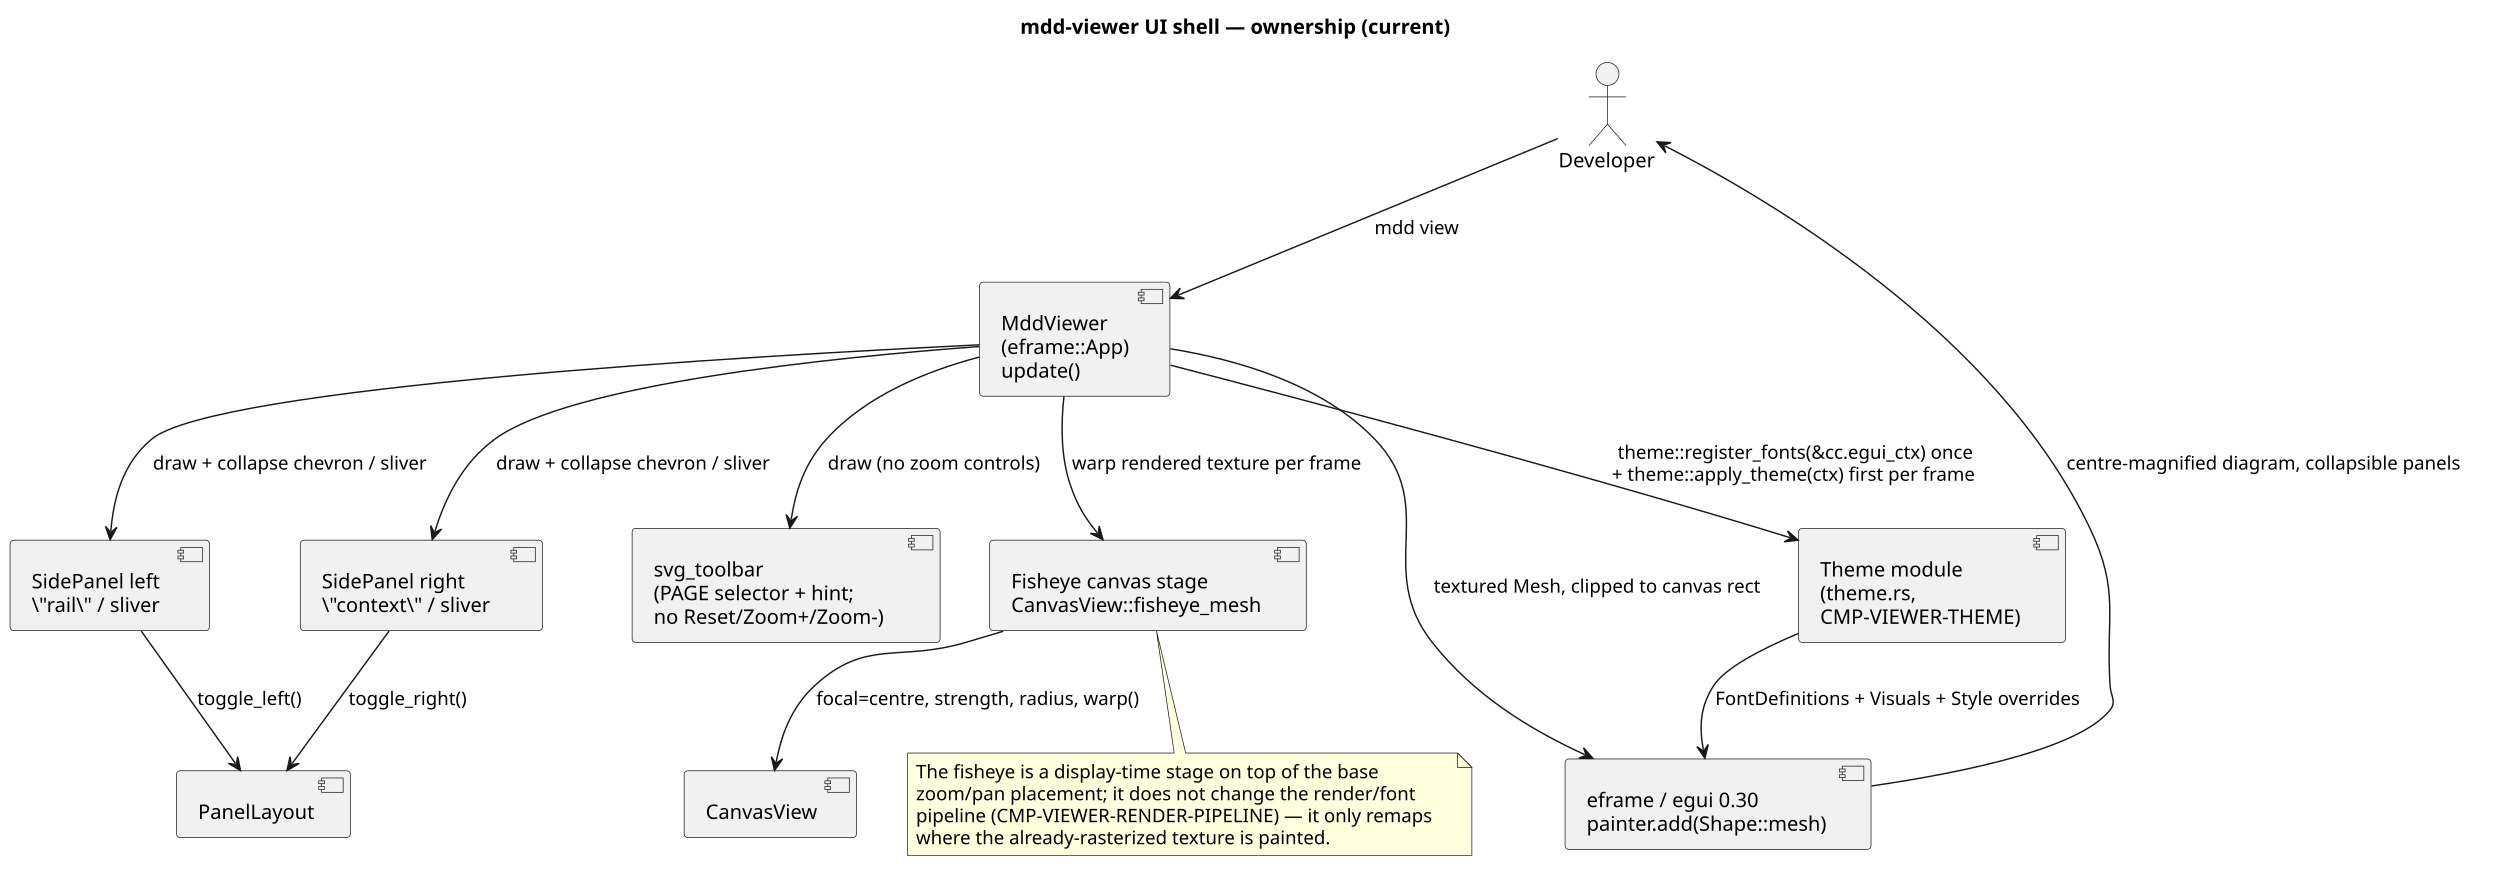
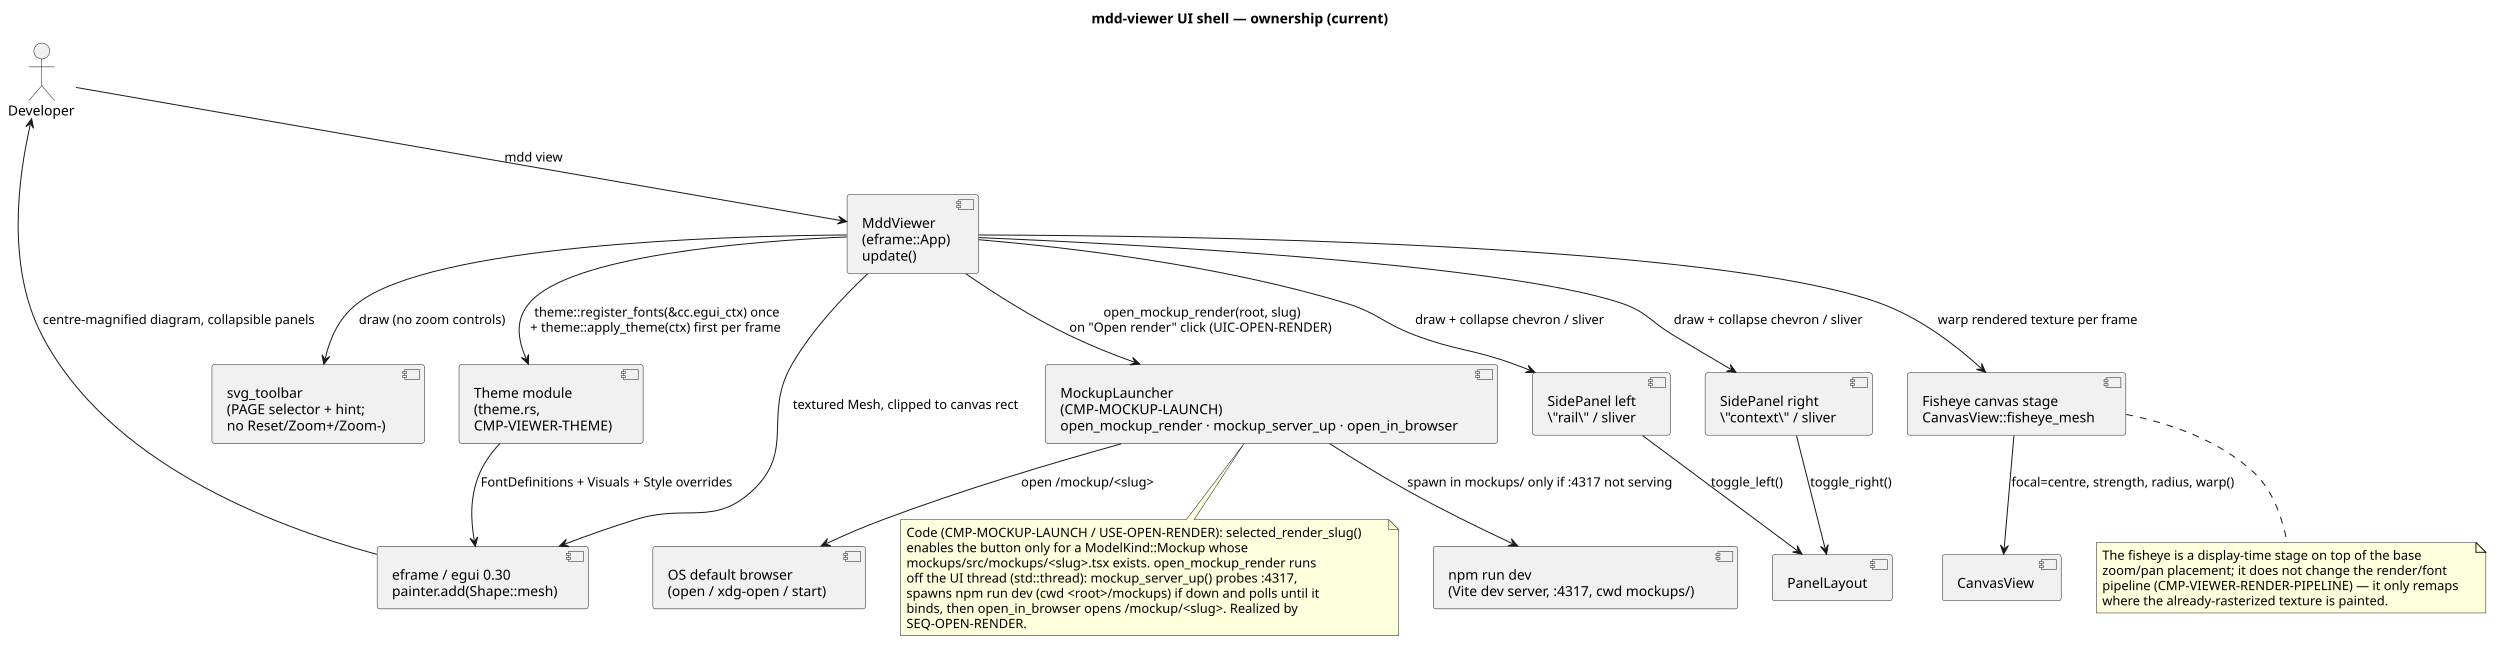
- <svg xmlns="http://www.w3.org/2000/svg" contentStyleType="text/css" data-diagram-type="DESCRIPTION" height="610px" preserveAspectRatio="none" style="width:1741px;height:610px;background:#FFFFFF;" version="1.1" viewBox="0 0 1741 610" width="1741px" zoomAndPan="magnify">
+ <svg xmlns="http://www.w3.org/2000/svg" contentStyleType="text/css" data-diagram-type="DESCRIPTION" height="656px" preserveAspectRatio="none" style="width:2523px;height:656px;background:#FFFFFF;" version="1.1" viewBox="0 0 2523 656" width="2523px" zoomAndPan="magnify">
  <defs />
  <g>
-     <g class="title" data-source-line="7">
-       <text fill="#000000" font-family="sans-serif" font-size="14" font-weight="700" lengthAdjust="spacing" textLength="313.763" x="710.461" y="23.535">mdd-viewer UI shell — ownership (current)</text>
-     </g>
-     <g class="entity" data-qualified-name="Dev" data-source-line="9" id="ent0002">
-       <ellipse cx="1119.449" cy="51.488" fill="#F1F1F1" rx="8" ry="8" style="stroke:#181818;stroke-width:0.5;" />
-       <path d="M1119.449,59.488 L1119.449,86.488 M1106.449,67.488 L1132.449,67.488 M1119.449,86.488 L1106.449,101.488 M1119.449,86.488 L1132.449,101.488" fill="none" style="stroke:#181818;stroke-width:0.5;" />
-       <text fill="#000000" font-family="sans-serif" font-size="14" lengthAdjust="spacing" textLength="68.318" x="1085.29" y="116.523">Developer</text>
-     </g>
-     <g class="entity" data-qualified-name="Viewer" data-source-line="11" id="ent0003">
-       <rect fill="#F1F1F1" height="79.465" rx="2.5" ry="2.5" style="stroke:#181818;stroke-width:0.5;" width="132.524" x="682.19" y="196.478" />
-       <rect fill="#F1F1F1" height="10" style="stroke:#181818;stroke-width:0.5;" width="15" x="794.714" y="201.478" />
-       <rect fill="#F1F1F1" height="2" style="stroke:#181818;stroke-width:0.5;" width="4" x="792.714" y="203.478" />
-       <rect fill="#F1F1F1" height="2" style="stroke:#181818;stroke-width:0.5;" width="4" x="792.714" y="207.478" />
-       <text fill="#000000" font-family="sans-serif" font-size="14" lengthAdjust="spacing" textLength="74.997" x="697.19" y="230.013">MddViewer</text>
-       <text fill="#000000" font-family="sans-serif" font-size="14" lengthAdjust="spacing" textLength="92.524" x="697.19" y="246.502">(eframe::App)</text>
-       <text fill="#000000" font-family="sans-serif" font-size="14" lengthAdjust="spacing" textLength="56.185" x="697.19" y="262.99">update()</text>
-     </g>
-     <g class="entity" data-qualified-name="Left" data-source-line="12" id="ent0004">
-       <rect fill="#F1F1F1" height="62.977" rx="2.5" ry="2.5" style="stroke:#181818;stroke-width:0.5;" width="138.902" x="7" y="376.188" />
-       <rect fill="#F1F1F1" height="10" style="stroke:#181818;stroke-width:0.5;" width="15" x="125.902" y="381.188" />
-       <rect fill="#F1F1F1" height="2" style="stroke:#181818;stroke-width:0.5;" width="4" x="123.902" y="383.188" />
-       <rect fill="#F1F1F1" height="2" style="stroke:#181818;stroke-width:0.5;" width="4" x="123.902" y="387.188" />
-       <text fill="#000000" font-family="sans-serif" font-size="14" lengthAdjust="spacing" textLength="90.863" x="22" y="409.723">SidePanel left</text>
-       <text fill="#000000" font-family="sans-serif" font-size="14" lengthAdjust="spacing" textLength="98.902" x="22" y="426.212">\"rail\" / sliver</text>
-     </g>
-     <g class="entity" data-qualified-name="Right" data-source-line="13" id="ent0005">
-       <rect fill="#F1F1F1" height="62.977" rx="2.5" ry="2.5" style="stroke:#181818;stroke-width:0.5;" width="168.666" x="209.12" y="376.188" />
-       <rect fill="#F1F1F1" height="10" style="stroke:#181818;stroke-width:0.5;" width="15" x="357.786" y="381.188" />
-       <rect fill="#F1F1F1" height="2" style="stroke:#181818;stroke-width:0.5;" width="4" x="355.786" y="383.188" />
-       <rect fill="#F1F1F1" height="2" style="stroke:#181818;stroke-width:0.5;" width="4" x="355.786" y="387.188" />
-       <text fill="#000000" font-family="sans-serif" font-size="14" lengthAdjust="spacing" textLength="101.062" x="224.12" y="409.723">SidePanel right</text>
-       <text fill="#000000" font-family="sans-serif" font-size="14" lengthAdjust="spacing" textLength="128.666" x="224.12" y="426.212">\"context\" / sliver</text>
-     </g>
-     <g class="entity" data-qualified-name="Toolbar" data-source-line="14" id="ent0006">
-       <rect fill="#F1F1F1" height="79.465" rx="2.5" ry="2.5" style="stroke:#181818;stroke-width:0.5;" width="214.474" x="440.21" y="367.938" />
-       <rect fill="#F1F1F1" height="10" style="stroke:#181818;stroke-width:0.5;" width="15" x="634.684" y="372.938" />
-       <rect fill="#F1F1F1" height="2" style="stroke:#181818;stroke-width:0.5;" width="4" x="632.684" y="374.938" />
-       <rect fill="#F1F1F1" height="2" style="stroke:#181818;stroke-width:0.5;" width="4" x="632.684" y="378.938" />
-       <text fill="#000000" font-family="sans-serif" font-size="14" lengthAdjust="spacing" textLength="78.866" x="455.21" y="401.473">svg_toolbar</text>
-       <text fill="#000000" font-family="sans-serif" font-size="14" lengthAdjust="spacing" textLength="148.682" x="455.21" y="417.962">(PAGE selector + hint;</text>
-       <text fill="#000000" font-family="sans-serif" font-size="14" lengthAdjust="spacing" textLength="174.474" x="455.21" y="434.45">no Reset/Zoom+/Zoom-)</text>
-     </g>
-     <g class="entity" data-qualified-name="Fisheye" data-source-line="15" id="ent0007">
-       <rect fill="#F1F1F1" height="62.977" rx="2.5" ry="2.5" style="stroke:#181818;stroke-width:0.5;" width="220.496" x="689.2" y="376.188" />
-       <rect fill="#F1F1F1" height="10" style="stroke:#181818;stroke-width:0.5;" width="15" x="889.696" y="381.188" />
-       <rect fill="#F1F1F1" height="2" style="stroke:#181818;stroke-width:0.5;" width="4" x="887.696" y="383.188" />
-       <rect fill="#F1F1F1" height="2" style="stroke:#181818;stroke-width:0.5;" width="4" x="887.696" y="387.188" />
-       <text fill="#000000" font-family="sans-serif" font-size="14" lengthAdjust="spacing" textLength="141.49" x="704.2" y="409.723">Fisheye canvas stage</text>
-       <text fill="#000000" font-family="sans-serif" font-size="14" lengthAdjust="spacing" textLength="180.496" x="704.2" y="426.212">CanvasView::fisheye_mesh</text>
-     </g>
-     <g class="entity" data-qualified-name="PL" data-source-line="16" id="ent0008">
-       <rect fill="#F1F1F1" height="46.488" rx="2.5" ry="2.5" style="stroke:#181818;stroke-width:0.5;" width="121.04" x="122.93" y="536.778" />
-       <rect fill="#F1F1F1" height="10" style="stroke:#181818;stroke-width:0.5;" width="15" x="223.97" y="541.778" />
-       <rect fill="#F1F1F1" height="2" style="stroke:#181818;stroke-width:0.5;" width="4" x="221.97" y="543.778" />
-       <rect fill="#F1F1F1" height="2" style="stroke:#181818;stroke-width:0.5;" width="4" x="221.97" y="547.778" />
-       <text fill="#000000" font-family="sans-serif" font-size="14" lengthAdjust="spacing" textLength="81.04" x="137.93" y="570.313">PanelLayout</text>
-     </g>
-     <g class="entity" data-qualified-name="CV" data-source-line="17" id="ent0009">
-       <rect fill="#F1F1F1" height="46.488" rx="2.5" ry="2.5" style="stroke:#181818;stroke-width:0.5;" width="120.008" x="476.45" y="536.778" />
-       <rect fill="#F1F1F1" height="10" style="stroke:#181818;stroke-width:0.5;" width="15" x="576.458" y="541.778" />
-       <rect fill="#F1F1F1" height="2" style="stroke:#181818;stroke-width:0.5;" width="4" x="574.458" y="543.778" />
-       <rect fill="#F1F1F1" height="2" style="stroke:#181818;stroke-width:0.5;" width="4" x="574.458" y="547.778" />
-       <text fill="#000000" font-family="sans-serif" font-size="14" lengthAdjust="spacing" textLength="80.008" x="491.45" y="570.313">CanvasView</text>
-     </g>
-     <g class="entity" data-qualified-name="Egui" data-source-line="18" id="ent0010">
-       <rect fill="#F1F1F1" height="62.977" rx="2.5" ry="2.5" style="stroke:#181818;stroke-width:0.5;" width="213.059" x="1089.92" y="528.538" />
-       <rect fill="#F1F1F1" height="10" style="stroke:#181818;stroke-width:0.5;" width="15" x="1282.979" y="533.538" />
-       <rect fill="#F1F1F1" height="2" style="stroke:#181818;stroke-width:0.5;" width="4" x="1280.979" y="535.538" />
-       <rect fill="#F1F1F1" height="2" style="stroke:#181818;stroke-width:0.5;" width="4" x="1280.979" y="539.538" />
-       <text fill="#000000" font-family="sans-serif" font-size="14" lengthAdjust="spacing" textLength="128.16" x="1104.92" y="562.073">eframe / egui 0.30</text>
-       <text fill="#000000" font-family="sans-serif" font-size="14" lengthAdjust="spacing" textLength="173.059" x="1104.92" y="578.562">painter.add(Shape::mesh)</text>
-     </g>
-     <g class="entity" data-qualified-name="Theme" data-source-line="19" id="ent0011">
-       <rect fill="#F1F1F1" height="79.465" rx="2.5" ry="2.5" style="stroke:#181818;stroke-width:0.5;" width="185.804" x="1252.55" y="367.938" />
-       <rect fill="#F1F1F1" height="10" style="stroke:#181818;stroke-width:0.5;" width="15" x="1418.354" y="372.938" />
-       <rect fill="#F1F1F1" height="2" style="stroke:#181818;stroke-width:0.5;" width="4" x="1416.354" y="374.938" />
-       <rect fill="#F1F1F1" height="2" style="stroke:#181818;stroke-width:0.5;" width="4" x="1416.354" y="378.938" />
-       <text fill="#000000" font-family="sans-serif" font-size="14" lengthAdjust="spacing" textLength="101.657" x="1267.55" y="401.473">Theme module</text>
-       <text fill="#000000" font-family="sans-serif" font-size="14" lengthAdjust="spacing" textLength="68.872" x="1267.55" y="417.962">(theme.rs,</text>
-       <text fill="#000000" font-family="sans-serif" font-size="14" lengthAdjust="spacing" textLength="145.804" x="1267.55" y="434.45">CMP-VIEWER-THEME)</text>
-     </g>
-     <g class="entity" data-qualified-name="GMN24" data-source-line="35" id="ent0025">
-       <path d="M631.9,524.408 L631.9,595.65 A0,0 0 0 0 631.9,595.65 L1025.006,595.65 A0,0 0 0 0 1025.006,595.65 L1025.006,534.408 L1015.006,524.408 L825.71,524.408 L805.39,439.458 L817.71,524.408 L631.9,524.408 A0,0 0 0 0 631.9,524.408" fill="#FEFFDD" style="stroke:#181818;stroke-width:0.5;" />
-       <path d="M1015.006,524.408 L1015.006,534.408 L1025.006,534.408 L1015.006,524.408" fill="#FEFFDD" style="stroke:#181818;stroke-width:0.5;" />
-       <text fill="#000000" font-family="sans-serif" font-size="13" lengthAdjust="spacing" textLength="340.006" x="637.9" y="541.977">The fisheye is a display-time stage on top of the base</text>
-       <text fill="#000000" font-family="sans-serif" font-size="13" lengthAdjust="spacing" textLength="362.997" x="637.9" y="557.287">zoom/pan placement; it does not change the render/font</text>
-       <text fill="#000000" font-family="sans-serif" font-size="13" lengthAdjust="spacing" textLength="372.106" x="637.9" y="572.598">pipeline (CMP-VIEWER-RENDER-PIPELINE) — it only remaps</text>
-       <text fill="#000000" font-family="sans-serif" font-size="13" lengthAdjust="spacing" textLength="302.529" x="637.9" y="587.908">where the already-rasterized texture is painted.</text>
-     </g>
-     <g class="link" data-entity-1="ent0002" data-entity-2="ent0003" data-link-type="dependency" data-source-line="21" id="lnk12">
-       <path d="M1084.88,96.488 C1023.45,121.818 899.847,172.781 820.637,205.441" fill="none" id="Dev-to-Viewer" style="stroke:#181818;stroke-width:1;" />
-       <polygon fill="#181818" points="815.09,207.728,824.935,207.996,819.712,205.822,821.886,200.6,815.09,207.728" style="stroke:#181818;stroke-width:1;" />
-       <text fill="#000000" font-family="sans-serif" font-size="13" lengthAdjust="spacing" textLength="60.36" x="957.16" y="163.047">mdd view</text>
-     </g>
-     <g class="link" data-entity-1="ent0003" data-entity-2="ent0011" data-link-type="dependency" data-source-line="22" id="lnk13">
-       <path d="M815.13,254.318 C907.63,278.308 1079.96,323.978 1225.45,367.938 C1234.15,370.568 1237.456,371.558 1246.486,374.398" fill="none" id="Viewer-to-Theme" style="stroke:#181818;stroke-width:1;" />
-       <polygon fill="#181818" points="1252.21,376.198,1244.825,369.682,1247.44,374.698,1242.425,377.314,1252.21,376.198" style="stroke:#181818;stroke-width:1;" />
-       <text fill="#000000" font-family="sans-serif" font-size="13" lengthAdjust="spacing" textLength="257.264" x="1126.532" y="319.507">theme::register_fonts(&amp;cc.egui_ctx) once</text>
-       <text fill="#000000" font-family="sans-serif" font-size="13" lengthAdjust="spacing" textLength="265.408" x="1122.46" y="334.817">+ theme::apply_theme(ctx) first per frame</text>
-     </g>
-     <g class="link" data-entity-1="ent0011" data-entity-2="ent0010" data-link-type="dependency" data-source-line="23" id="lnk14">
-       <path d="M1252.42,441.098 C1225.47,452.488 1201.18,465.418 1193.45,477.408 C1183.92,492.178 1183.248,505.885 1186.208,522.185" fill="none" id="Theme-to-Egui" style="stroke:#181818;stroke-width:1;" />
-       <polygon fill="#181818" points="1187.28,528.088,1189.608,518.518,1186.387,523.169,1181.736,519.948,1187.28,528.088" style="stroke:#181818;stroke-width:1;" />
-       <text fill="#000000" font-family="sans-serif" font-size="13" lengthAdjust="spacing" textLength="270.34" x="1194.45" y="490.977">FontDefinitions + Visuals + Style overrides</text>
-     </g>
-     <g class="link" data-entity-1="ent0003" data-entity-2="ent0004" data-link-type="dependency" data-source-line="24" id="lnk15">
-       <path d="M681.93,240.158 C526.44,247.628 149,269.368 105.45,305.938 C85.24,322.908 79.127,346.99 77.187,369.87" fill="none" id="Viewer-to-Left" style="stroke:#181818;stroke-width:1;" />
-       <polygon fill="#181818" points="76.68,375.848,81.426,367.218,77.102,370.866,73.455,366.543,76.68,375.848" style="stroke:#181818;stroke-width:1;" />
-       <text fill="#000000" font-family="sans-serif" font-size="13" lengthAdjust="spacing" textLength="203.309" x="106.45" y="327.007">draw + collapse chevron / sliver</text>
-     </g>
-     <g class="link" data-entity-1="ent0003" data-entity-2="ent0005" data-link-type="dependency" data-source-line="25" id="lnk16">
-       <path d="M681.83,241.338 C581.28,248.738 396.92,267.258 344.45,305.938 C321.57,322.808 310.06,347.168 302.81,370.078" fill="none" id="Viewer-to-Right" style="stroke:#181818;stroke-width:1;" />
-       <polygon fill="#181818" points="301,375.798,307.529,368.425,302.509,371.031,299.902,366.011,301,375.798" style="stroke:#181818;stroke-width:1;" />
-       <text fill="#000000" font-family="sans-serif" font-size="13" lengthAdjust="spacing" textLength="203.309" x="345.45" y="327.007">draw + collapse chevron / sliver</text>
-     </g>
-     <g class="link" data-entity-1="ent0004" data-entity-2="ent0008" data-link-type="dependency" data-source-line="26" id="lnk17">
-       <path d="M98.36,439.458 C118.91,468.328 145.651,505.909 164.001,531.699" fill="none" id="Left-to-PL" style="stroke:#181818;stroke-width:1;" />
-       <polygon fill="#181818" points="167.48,536.588,165.522,526.936,164.581,532.514,159.003,531.574,167.48,536.588" style="stroke:#181818;stroke-width:1;" />
-       <text fill="#000000" font-family="sans-serif" font-size="13" lengthAdjust="spacing" textLength="75.658" x="137.36" y="490.977">toggle_left()</text>
-     </g>
-     <g class="link" data-entity-1="ent0005" data-entity-2="ent0008" data-link-type="dependency" data-source-line="27" id="lnk18">
-       <path d="M270.93,439.458 C249.81,468.328 222.272,505.955 203.412,531.745" fill="none" id="Right-to-PL" style="stroke:#181818;stroke-width:1;" />
-       <polygon fill="#181818" points="199.87,536.588,208.411,531.685,202.821,532.552,201.954,526.962,199.87,536.588" style="stroke:#181818;stroke-width:1;" />
-       <text fill="#000000" font-family="sans-serif" font-size="13" lengthAdjust="spacing" textLength="85.128" x="242.75" y="490.977">toggle_right()</text>
-     </g>
-     <g class="link" data-entity-1="ent0003" data-entity-2="ent0006" data-link-type="dependency" data-source-line="28" id="lnk19">
-       <path d="M681.83,248.718 C645.67,258.248 602.88,275.408 575.45,305.938 C560.29,322.818 554.191,341.301 550.961,361.871" fill="none" id="Viewer-to-Toolbar" style="stroke:#181818;stroke-width:1;" />
-       <polygon fill="#181818" points="550.03,367.798,555.378,359.528,550.806,362.859,547.475,358.287,550.03,367.798" style="stroke:#181818;stroke-width:1;" />
-       <text fill="#000000" font-family="sans-serif" font-size="13" lengthAdjust="spacing" textLength="154.369" x="576.45" y="327.007">draw (no zoom controls)</text>
-     </g>
-     <g class="link" data-entity-1="ent0003" data-entity-2="ent0007" data-link-type="dependency" data-source-line="29" id="lnk20">
-       <path d="M740.95,275.968 C738.82,295.118 738.65,318.268 745.45,337.938 C750.21,351.708 755.17,360.199 764.29,371.199" fill="none" id="Viewer-to-Fisheye" style="stroke:#181818;stroke-width:1;" />
-       <polygon fill="#181818" points="768.12,375.818,765.455,366.337,764.929,371.969,759.296,371.443,768.12,375.818" style="stroke:#181818;stroke-width:1;" />
-       <text fill="#000000" font-family="sans-serif" font-size="13" lengthAdjust="spacing" textLength="206.921" x="746.45" y="327.007">warp rendered texture per frame</text>
-     </g>
-     <g class="link" data-entity-1="ent0007" data-entity-2="ent0009" data-link-type="dependency" data-source-line="30" id="lnk21">
-       <path d="M698.64,439.598 C689.79,442.258 680.96,444.888 672.45,447.408 C625.9,461.148 603.19,444.568 567.45,477.408 C550.71,492.788 544.081,512.278 540.521,530.658" fill="none" id="Fisheye-to-CV" style="stroke:#181818;stroke-width:1;" />
-       <polygon fill="#181818" points="539.38,536.548,545.018,528.473,540.331,531.639,537.164,526.952,539.38,536.548" style="stroke:#181818;stroke-width:1;" />
-       <text fill="#000000" font-family="sans-serif" font-size="13" lengthAdjust="spacing" textLength="236.209" x="568.45" y="490.977">focal=centre, strength, radius, warp()</text>
-     </g>
-     <g class="link" data-entity-1="ent0003" data-entity-2="ent0010" data-link-type="dependency" data-source-line="31" id="lnk22">
-       <path d="M815.01,242.898 C860.99,250.278 920.31,267.198 957.45,305.938 C1002.67,353.108 957,396.098 997.45,447.408 C1026.08,483.728 1064.535,507.63 1103.825,525.62" fill="none" id="Viewer-to-Egui" style="stroke:#181818;stroke-width:1;" />
-       <polygon fill="#181818" points="1109.28,528.118,1102.762,520.735,1104.734,526.037,1099.432,528.008,1109.28,528.118" style="stroke:#181818;stroke-width:1;" />
-       <text fill="#000000" font-family="sans-serif" font-size="13" lengthAdjust="spacing" textLength="236.901" x="998.45" y="412.747">textured Mesh, clipped to canvas rect</text>
-     </g>
-     <g class="link" data-entity-1="ent0010" data-entity-2="ent0002" data-link-type="dependency" data-source-line="32" id="lnk23">
-       <path d="M1303.33,547.348 C1370.62,537.548 1448.57,520.808 1469.45,494.408 C1474.14,488.478 1469.93,484.948 1469.45,477.408 C1466.33,428.458 1476.52,412.238 1455.45,367.938 C1390.5,231.368 1231.124,138.206 1159.234,101.506" fill="none" id="Egui-to-Dev" style="stroke:#181818;stroke-width:1;" />
-       <polygon fill="#181818" points="1153.89,98.778,1160.087,106.433,1158.343,101.052,1163.725,99.308,1153.89,98.778" style="stroke:#181818;stroke-width:1;" />
-       <text fill="#000000" font-family="sans-serif" font-size="13" lengthAdjust="spacing" textLength="286.584" x="1439.1" y="327.007">centre-magnified diagram, collapsible panels</text>
+     <g class="title" data-source-line="10">
+       <text fill="#000000" font-family="sans-serif" font-size="14" font-weight="700" lengthAdjust="spacing" textLength="313.763" x="1101.467" y="23.535">mdd-viewer UI shell — ownership (current)</text>
+     </g>
+     <g class="entity" data-qualified-name="Dev" data-source-line="12" id="ent0002">
+       <ellipse cx="42.139" cy="51.488" fill="#F1F1F1" rx="8" ry="8" style="stroke:#181818;stroke-width:0.5;" />
+       <path d="M42.139,59.488 L42.139,86.488 M29.139,67.488 L55.139,67.488 M42.139,86.488 L29.139,101.488 M42.139,86.488 L55.139,101.488" fill="none" style="stroke:#181818;stroke-width:0.5;" />
+       <text fill="#000000" font-family="sans-serif" font-size="14" lengthAdjust="spacing" textLength="68.318" x="7.98" y="116.523">Developer</text>
+     </g>
+     <g class="entity" data-qualified-name="Viewer" data-source-line="14" id="ent0003">
+       <rect fill="#F1F1F1" height="79.465" rx="2.5" ry="2.5" style="stroke:#181818;stroke-width:0.5;" width="132.524" x="854.88" y="196.478" />
+       <rect fill="#F1F1F1" height="10" style="stroke:#181818;stroke-width:0.5;" width="15" x="967.404" y="201.478" />
+       <rect fill="#F1F1F1" height="2" style="stroke:#181818;stroke-width:0.5;" width="4" x="965.404" y="203.478" />
+       <rect fill="#F1F1F1" height="2" style="stroke:#181818;stroke-width:0.5;" width="4" x="965.404" y="207.478" />
+       <text fill="#000000" font-family="sans-serif" font-size="14" lengthAdjust="spacing" textLength="74.997" x="869.88" y="230.013">MddViewer</text>
+       <text fill="#000000" font-family="sans-serif" font-size="14" lengthAdjust="spacing" textLength="92.524" x="869.88" y="246.502">(eframe::App)</text>
+       <text fill="#000000" font-family="sans-serif" font-size="14" lengthAdjust="spacing" textLength="56.185" x="869.88" y="262.99">update()</text>
+     </g>
+     <g class="entity" data-qualified-name="Left" data-source-line="15" id="ent0004">
+       <rect fill="#F1F1F1" height="62.977" rx="2.5" ry="2.5" style="stroke:#181818;stroke-width:0.5;" width="138.902" x="1546.69" y="376.188" />
+       <rect fill="#F1F1F1" height="10" style="stroke:#181818;stroke-width:0.5;" width="15" x="1665.592" y="381.188" />
+       <rect fill="#F1F1F1" height="2" style="stroke:#181818;stroke-width:0.5;" width="4" x="1663.592" y="383.188" />
+       <rect fill="#F1F1F1" height="2" style="stroke:#181818;stroke-width:0.5;" width="4" x="1663.592" y="387.188" />
+       <text fill="#000000" font-family="sans-serif" font-size="14" lengthAdjust="spacing" textLength="90.863" x="1561.69" y="409.723">SidePanel left</text>
+       <text fill="#000000" font-family="sans-serif" font-size="14" lengthAdjust="spacing" textLength="98.902" x="1561.69" y="426.212">\"rail\" / sliver</text>
+     </g>
+     <g class="entity" data-qualified-name="Right" data-source-line="16" id="ent0005">
+       <rect fill="#F1F1F1" height="62.977" rx="2.5" ry="2.5" style="stroke:#181818;stroke-width:0.5;" width="168.666" x="1720.81" y="376.188" />
+       <rect fill="#F1F1F1" height="10" style="stroke:#181818;stroke-width:0.5;" width="15" x="1869.476" y="381.188" />
+       <rect fill="#F1F1F1" height="2" style="stroke:#181818;stroke-width:0.5;" width="4" x="1867.476" y="383.188" />
+       <rect fill="#F1F1F1" height="2" style="stroke:#181818;stroke-width:0.5;" width="4" x="1867.476" y="387.188" />
+       <text fill="#000000" font-family="sans-serif" font-size="14" lengthAdjust="spacing" textLength="101.062" x="1735.81" y="409.723">SidePanel right</text>
+       <text fill="#000000" font-family="sans-serif" font-size="14" lengthAdjust="spacing" textLength="128.666" x="1735.81" y="426.212">\"context\" / sliver</text>
+     </g>
+     <g class="entity" data-qualified-name="Toolbar" data-source-line="17" id="ent0006">
+       <rect fill="#F1F1F1" height="79.465" rx="2.5" ry="2.5" style="stroke:#181818;stroke-width:0.5;" width="214.474" x="213.9" y="367.938" />
+       <rect fill="#F1F1F1" height="10" style="stroke:#181818;stroke-width:0.5;" width="15" x="408.374" y="372.938" />
+       <rect fill="#F1F1F1" height="2" style="stroke:#181818;stroke-width:0.5;" width="4" x="406.374" y="374.938" />
+       <rect fill="#F1F1F1" height="2" style="stroke:#181818;stroke-width:0.5;" width="4" x="406.374" y="378.938" />
+       <text fill="#000000" font-family="sans-serif" font-size="14" lengthAdjust="spacing" textLength="78.866" x="228.9" y="401.473">svg_toolbar</text>
+       <text fill="#000000" font-family="sans-serif" font-size="14" lengthAdjust="spacing" textLength="148.682" x="228.9" y="417.962">(PAGE selector + hint;</text>
+       <text fill="#000000" font-family="sans-serif" font-size="14" lengthAdjust="spacing" textLength="174.474" x="228.9" y="434.45">no Reset/Zoom+/Zoom-)</text>
+     </g>
+     <g class="entity" data-qualified-name="Fisheye" data-source-line="18" id="ent0007">
+       <rect fill="#F1F1F1" height="62.977" rx="2.5" ry="2.5" style="stroke:#181818;stroke-width:0.5;" width="220.496" x="1924.89" y="376.188" />
+       <rect fill="#F1F1F1" height="10" style="stroke:#181818;stroke-width:0.5;" width="15" x="2125.386" y="381.188" />
+       <rect fill="#F1F1F1" height="2" style="stroke:#181818;stroke-width:0.5;" width="4" x="2123.386" y="383.188" />
+       <rect fill="#F1F1F1" height="2" style="stroke:#181818;stroke-width:0.5;" width="4" x="2123.386" y="387.188" />
+       <text fill="#000000" font-family="sans-serif" font-size="14" lengthAdjust="spacing" textLength="141.49" x="1939.89" y="409.723">Fisheye canvas stage</text>
+       <text fill="#000000" font-family="sans-serif" font-size="14" lengthAdjust="spacing" textLength="180.496" x="1939.89" y="426.212">CanvasView::fisheye_mesh</text>
+     </g>
+     <g class="entity" data-qualified-name="PL" data-source-line="19" id="ent0008">
+       <rect fill="#F1F1F1" height="46.488" rx="2.5" ry="2.5" style="stroke:#181818;stroke-width:0.5;" width="121.04" x="1788.62" y="559.748" />
+       <rect fill="#F1F1F1" height="10" style="stroke:#181818;stroke-width:0.5;" width="15" x="1889.66" y="564.748" />
+       <rect fill="#F1F1F1" height="2" style="stroke:#181818;stroke-width:0.5;" width="4" x="1887.66" y="566.748" />
+       <rect fill="#F1F1F1" height="2" style="stroke:#181818;stroke-width:0.5;" width="4" x="1887.66" y="570.748" />
+       <text fill="#000000" font-family="sans-serif" font-size="14" lengthAdjust="spacing" textLength="81.04" x="1803.62" y="593.283">PanelLayout</text>
+     </g>
+     <g class="entity" data-qualified-name="CV" data-source-line="20" id="ent0009">
+       <rect fill="#F1F1F1" height="46.488" rx="2.5" ry="2.5" style="stroke:#181818;stroke-width:0.5;" width="120.008" x="1960.14" y="559.748" />
+       <rect fill="#F1F1F1" height="10" style="stroke:#181818;stroke-width:0.5;" width="15" x="2060.148" y="564.748" />
+       <rect fill="#F1F1F1" height="2" style="stroke:#181818;stroke-width:0.5;" width="4" x="2058.148" y="566.748" />
+       <rect fill="#F1F1F1" height="2" style="stroke:#181818;stroke-width:0.5;" width="4" x="2058.148" y="570.748" />
+       <text fill="#000000" font-family="sans-serif" font-size="14" lengthAdjust="spacing" textLength="80.008" x="1975.14" y="593.283">CanvasView</text>
+     </g>
+     <g class="entity" data-qualified-name="Egui" data-source-line="21" id="ent0010">
+       <rect fill="#F1F1F1" height="62.977" rx="2.5" ry="2.5" style="stroke:#181818;stroke-width:0.5;" width="213.059" x="380.61" y="551.498" />
+       <rect fill="#F1F1F1" height="10" style="stroke:#181818;stroke-width:0.5;" width="15" x="573.669" y="556.498" />
+       <rect fill="#F1F1F1" height="2" style="stroke:#181818;stroke-width:0.5;" width="4" x="571.669" y="558.498" />
+       <rect fill="#F1F1F1" height="2" style="stroke:#181818;stroke-width:0.5;" width="4" x="571.669" y="562.498" />
+       <text fill="#000000" font-family="sans-serif" font-size="14" lengthAdjust="spacing" textLength="128.16" x="395.61" y="585.033">eframe / egui 0.30</text>
+       <text fill="#000000" font-family="sans-serif" font-size="14" lengthAdjust="spacing" textLength="173.059" x="395.61" y="601.522">painter.add(Shape::mesh)</text>
+     </g>
+     <g class="entity" data-qualified-name="Theme" data-source-line="22" id="ent0011">
+       <rect fill="#F1F1F1" height="79.465" rx="2.5" ry="2.5" style="stroke:#181818;stroke-width:0.5;" width="185.804" x="463.24" y="367.938" />
+       <rect fill="#F1F1F1" height="10" style="stroke:#181818;stroke-width:0.5;" width="15" x="629.044" y="372.938" />
+       <rect fill="#F1F1F1" height="2" style="stroke:#181818;stroke-width:0.5;" width="4" x="627.044" y="374.938" />
+       <rect fill="#F1F1F1" height="2" style="stroke:#181818;stroke-width:0.5;" width="4" x="627.044" y="378.938" />
+       <text fill="#000000" font-family="sans-serif" font-size="14" lengthAdjust="spacing" textLength="101.657" x="478.24" y="401.473">Theme module</text>
+       <text fill="#000000" font-family="sans-serif" font-size="14" lengthAdjust="spacing" textLength="68.872" x="478.24" y="417.962">(theme.rs,</text>
+       <text fill="#000000" font-family="sans-serif" font-size="14" lengthAdjust="spacing" textLength="145.804" x="478.24" y="434.45">CMP-VIEWER-THEME)</text>
+     </g>
+     <g class="entity" data-qualified-name="GMN24" data-source-line="38" id="ent0025">
+       <path d="M2115.59,547.368 L2115.59,618.611 L2508.696,618.611 L2508.696,557.368 L2498.696,547.368 L2115.59,547.368" fill="#FEFFDD" style="stroke:#181818;stroke-width:0.5;" />
+       <path d="M2498.696,547.368 L2498.696,557.368 L2508.696,557.368 L2498.696,547.368" fill="#FEFFDD" style="stroke:#181818;stroke-width:1;" />
+       <text fill="#000000" font-family="sans-serif" font-size="13" lengthAdjust="spacing" textLength="340.006" x="2121.59" y="564.937">The fisheye is a display-time stage on top of the base</text>
+       <text fill="#000000" font-family="sans-serif" font-size="13" lengthAdjust="spacing" textLength="362.997" x="2121.59" y="580.247">zoom/pan placement; it does not change the render/font</text>
+       <text fill="#000000" font-family="sans-serif" font-size="13" lengthAdjust="spacing" textLength="372.106" x="2121.59" y="595.558">pipeline (CMP-VIEWER-RENDER-PIPELINE) — it only remaps</text>
+       <text fill="#000000" font-family="sans-serif" font-size="13" lengthAdjust="spacing" textLength="302.529" x="2121.59" y="610.868">where the already-rasterized texture is painted.</text>
+     </g>
+     <g class="entity" data-qualified-name="Launch" data-source-line="44" id="ent0027">
+       <rect fill="#F1F1F1" height="79.465" rx="2.5" ry="2.5" style="stroke:#181818;stroke-width:0.5;" width="456.247" x="1055.02" y="367.938" />
+       <rect fill="#F1F1F1" height="10" style="stroke:#181818;stroke-width:0.5;" width="15" x="1491.267" y="372.938" />
+       <rect fill="#F1F1F1" height="2" style="stroke:#181818;stroke-width:0.5;" width="4" x="1489.267" y="374.938" />
+       <rect fill="#F1F1F1" height="2" style="stroke:#181818;stroke-width:0.5;" width="4" x="1489.267" y="378.938" />
+       <text fill="#000000" font-family="sans-serif" font-size="14" lengthAdjust="spacing" textLength="115.473" x="1070.02" y="401.473">MockupLauncher</text>
+       <text fill="#000000" font-family="sans-serif" font-size="14" lengthAdjust="spacing" textLength="171.131" x="1070.02" y="417.962">(CMP-MOCKUP-LAUNCH)</text>
+       <text fill="#000000" font-family="sans-serif" font-size="14" lengthAdjust="spacing" textLength="416.247" x="1070.02" y="434.45">open_mockup_render · mockup_server_up · open_in_browser</text>
+     </g>
+     <g class="entity" data-qualified-name="Vite" data-source-line="45" id="ent0028">
+       <rect fill="#F1F1F1" height="62.977" rx="2.5" ry="2.5" style="stroke:#181818;stroke-width:0.5;" width="307.258" x="1446.51" y="551.498" />
+       <rect fill="#F1F1F1" height="10" style="stroke:#181818;stroke-width:0.5;" width="15" x="1733.768" y="556.498" />
+       <rect fill="#F1F1F1" height="2" style="stroke:#181818;stroke-width:0.5;" width="4" x="1731.768" y="558.498" />
+       <rect fill="#F1F1F1" height="2" style="stroke:#181818;stroke-width:0.5;" width="4" x="1731.768" y="562.498" />
+       <text fill="#000000" font-family="sans-serif" font-size="14" lengthAdjust="spacing" textLength="86.393" x="1461.51" y="585.033">npm run dev</text>
+       <text fill="#000000" font-family="sans-serif" font-size="14" lengthAdjust="spacing" textLength="267.258" x="1461.51" y="601.522">(Vite dev server, :4317, cwd mockups/)</text>
+     </g>
+     <g class="entity" data-qualified-name="Browser" data-source-line="46" id="ent0029">
+       <rect fill="#F1F1F1" height="62.977" rx="2.5" ry="2.5" style="stroke:#181818;stroke-width:0.5;" width="214.603" x="658.84" y="551.498" />
+       <rect fill="#F1F1F1" height="10" style="stroke:#181818;stroke-width:0.5;" width="15" x="853.443" y="556.498" />
+       <rect fill="#F1F1F1" height="2" style="stroke:#181818;stroke-width:0.5;" width="4" x="851.443" y="558.498" />
+       <rect fill="#F1F1F1" height="2" style="stroke:#181818;stroke-width:0.5;" width="4" x="851.443" y="562.498" />
+       <text fill="#000000" font-family="sans-serif" font-size="14" lengthAdjust="spacing" textLength="129.329" x="673.84" y="585.033">OS default browser</text>
+       <text fill="#000000" font-family="sans-serif" font-size="14" lengthAdjust="spacing" textLength="174.603" x="673.84" y="601.522">(open / xdg-open / start)</text>
+     </g>
+     <g class="entity" data-qualified-name="GMN33" data-source-line="53" id="ent0034">
+       <path d="M908.74,524.408 L908.74,641.582 A0,0 0 0 0 908.74,641.582 L1411.546,641.582 A0,0 0 0 0 1411.546,641.582 L1411.546,534.408 L1401.546,524.408 L1205.2,524.408 L1255.54,447.568 L1197.2,524.408 L908.74,524.408 A0,0 0 0 0 908.74,524.408" fill="#FEFFDD" style="stroke:#181818;stroke-width:0.5;" />
+       <path d="M1401.546,524.408 L1401.546,534.408 L1411.546,534.408 L1401.546,524.408" fill="#FEFFDD" style="stroke:#181818;stroke-width:0.5;" />
+       <text fill="#000000" font-family="sans-serif" font-size="13" lengthAdjust="spacing" textLength="481.806" x="914.74" y="541.977">Code (CMP-MOCKUP-LAUNCH / USE-OPEN-RENDER): selected_render_slug()</text>
+       <text fill="#000000" font-family="sans-serif" font-size="13" lengthAdjust="spacing" textLength="355.875" x="914.74" y="557.287">enables the button only for a ModelKind::Mockup whose</text>
+       <text fill="#000000" font-family="sans-serif" font-size="13" lengthAdjust="spacing" textLength="442.476" x="914.74" y="572.598">mockups/src/mockups/&lt;slug&gt;.tsx exists. open_mockup_render runs</text>
+       <text fill="#000000" font-family="sans-serif" font-size="13" lengthAdjust="spacing" textLength="412.896" x="914.74" y="587.908">off the UI thread (std::thread): mockup_server_up() probes :4317,</text>
+       <text fill="#000000" font-family="sans-serif" font-size="13" lengthAdjust="spacing" textLength="441.81" x="914.74" y="603.219">spawns npm run dev (cwd &lt;root&gt;/mockups) if down and polls until it</text>
+       <text fill="#000000" font-family="sans-serif" font-size="13" lengthAdjust="spacing" textLength="420.564" x="914.74" y="618.529">binds, then open_in_browser opens /mockup/&lt;slug&gt;. Realized by</text>
+       <text fill="#000000" font-family="sans-serif" font-size="13" lengthAdjust="spacing" textLength="127.112" x="914.74" y="633.84">SEQ-OPEN-RENDER.</text>
+     </g>
+     <g class="link" data-entity-1="ent0002" data-entity-2="ent0003" data-link-type="dependency" data-source-line="24" id="lnk12">
+       <path d="M76.6,88.228 C208.01,111.098 673.169,192.049 848.689,222.599" fill="none" id="Dev-to-Viewer" style="stroke:#181818;stroke-width:1;" />
+       <polygon fill="#181818" points="854.6,223.628,846.419,218.144,849.674,222.771,845.047,226.026,854.6,223.628" style="stroke:#181818;stroke-width:1;" />
+       <text fill="#000000" font-family="sans-serif" font-size="13" lengthAdjust="spacing" textLength="60.36" x="509" y="163.047">mdd view</text>
+     </g>
+     <g class="link" data-entity-1="ent0003" data-entity-2="ent0011" data-link-type="dependency" data-source-line="25" id="lnk13">
+       <path d="M854.46,239.108 C754.77,243.528 574.24,258.088 534.14,305.938 C519.88,322.948 522.258,341.594 530.908,361.994" fill="none" id="Viewer-to-Theme" style="stroke:#181818;stroke-width:1;" />
+       <polygon fill="#181818" points="533.25,367.518,533.419,357.671,531.298,362.915,526.054,360.794,533.25,367.518" style="stroke:#181818;stroke-width:1;" />
+       <text fill="#000000" font-family="sans-serif" font-size="13" lengthAdjust="spacing" textLength="257.264" x="539.212" y="319.507">theme::register_fonts(&amp;cc.egui_ctx) once</text>
+       <text fill="#000000" font-family="sans-serif" font-size="13" lengthAdjust="spacing" textLength="265.408" x="535.14" y="334.817">+ theme::apply_theme(ctx) first per frame</text>
+     </g>
+     <g class="link" data-entity-1="ent0011" data-entity-2="ent0010" data-link-type="dependency" data-source-line="26" id="lnk14">
+       <path d="M504.52,447.568 C496.22,456.398 488.83,466.438 484.14,477.408 C474.14,500.788 474.95,523.956 478.67,545.516" fill="none" id="Theme-to-Egui" style="stroke:#181818;stroke-width:1;" />
+       <polygon fill="#181818" points="479.69,551.428,482.101,541.879,478.84,546.501,474.218,543.239,479.69,551.428" style="stroke:#181818;stroke-width:1;" />
+       <text fill="#000000" font-family="sans-serif" font-size="13" lengthAdjust="spacing" textLength="270.34" x="485.14" y="490.977">FontDefinitions + Visuals + Style overrides</text>
+     </g>
+     <g class="link" data-entity-1="ent0003" data-entity-2="ent0004" data-link-type="dependency" data-source-line="27" id="lnk15">
+       <path d="M987.57,241.878 C1074.35,249.288 1230.28,267.068 1358.14,305.938 C1390.48,315.768 1395.5,326.028 1427.14,337.938 C1471.36,354.588 1484.79,351.628 1529.14,367.938 C1535.66,370.338 1536.835,370.697 1543.515,373.457" fill="none" id="Viewer-to-Left" style="stroke:#181818;stroke-width:1;" />
+       <polygon fill="#181818" points="1549.06,375.748,1542.27,368.615,1544.439,373.839,1539.215,376.008,1549.06,375.748" style="stroke:#181818;stroke-width:1;" />
+       <text fill="#000000" font-family="sans-serif" font-size="13" lengthAdjust="spacing" textLength="203.309" x="1428.14" y="327.007">draw + collapse chevron / sliver</text>
+     </g>
+     <g class="link" data-entity-1="ent0003" data-entity-2="ent0005" data-link-type="dependency" data-source-line="28" id="lnk16">
+       <path d="M987.79,239.768 C1141.52,246.288 1516.88,265.918 1636.14,305.938 C1661.87,314.568 1664.88,323.958 1688.14,337.938 C1708.93,350.448 1726.764,360.974 1746.824,372.734" fill="none" id="Viewer-to-Right" style="stroke:#181818;stroke-width:1;" />
+       <polygon fill="#181818" points="1752,375.768,1746.259,367.766,1747.687,373.24,1742.213,374.667,1752,375.768" style="stroke:#181818;stroke-width:1;" />
+       <text fill="#000000" font-family="sans-serif" font-size="13" lengthAdjust="spacing" textLength="203.309" x="1689.14" y="327.007">draw + collapse chevron / sliver</text>
+     </g>
+     <g class="link" data-entity-1="ent0004" data-entity-2="ent0008" data-link-type="dependency" data-source-line="29" id="lnk17">
+       <path d="M1657.79,439.658 C1704,474.028 1772.635,525.088 1813.795,555.698" fill="none" id="Left-to-PL" style="stroke:#181818;stroke-width:1;" />
+       <polygon fill="#181818" points="1818.61,559.278,1813.775,550.698,1814.598,556.294,1809.001,557.117,1818.61,559.278" style="stroke:#181818;stroke-width:1;" />
+       <text fill="#000000" font-family="sans-serif" font-size="13" lengthAdjust="spacing" textLength="75.658" x="1726.65" y="490.977">toggle_left()</text>
+     </g>
+     <g class="link" data-entity-1="ent0005" data-entity-2="ent0008" data-link-type="dependency" data-source-line="30" id="lnk18">
+       <path d="M1813.01,439.658 C1821.73,474.028 1834.124,522.853 1841.894,553.463" fill="none" id="Right-to-PL" style="stroke:#181818;stroke-width:1;" />
+       <polygon fill="#181818" points="1843.37,559.278,1845.033,549.571,1842.14,554.432,1837.279,551.539,1843.37,559.278" style="stroke:#181818;stroke-width:1;" />
+       <text fill="#000000" font-family="sans-serif" font-size="13" lengthAdjust="spacing" textLength="85.128" x="1826.82" y="490.977">toggle_right()</text>
+     </g>
+     <g class="link" data-entity-1="ent0003" data-entity-2="ent0006" data-link-type="dependency" data-source-line="31" id="lnk19">
+       <path d="M854.54,237.108 C723.18,238.208 436.88,247.468 361.14,305.938 C342,320.718 333.412,340.207 328.192,361.767" fill="none" id="Viewer-to-Toolbar" style="stroke:#181818;stroke-width:1;" />
+       <polygon fill="#181818" points="326.78,367.598,332.786,359.792,327.957,362.739,325.01,357.91,326.78,367.598" style="stroke:#181818;stroke-width:1;" />
+       <text fill="#000000" font-family="sans-serif" font-size="13" lengthAdjust="spacing" textLength="154.369" x="362.14" y="327.007">draw (no zoom controls)</text>
+     </g>
+     <g class="link" data-entity-1="ent0003" data-entity-2="ent0007" data-link-type="dependency" data-source-line="32" id="lnk20">
+       <path d="M987.78,237.138 C1179.52,237.678 1729.52,244.678 1897.14,305.938 C1938.23,320.958 1973.335,348.078 1999.485,371.788" fill="none" id="Viewer-to-Fisheye" style="stroke:#181818;stroke-width:1;" />
+       <polygon fill="#181818" points="2003.93,375.818,1999.949,366.81,2000.226,372.46,1994.576,372.736,2003.93,375.818" style="stroke:#181818;stroke-width:1;" />
+       <text fill="#000000" font-family="sans-serif" font-size="13" lengthAdjust="spacing" textLength="206.921" x="1955.59" y="327.007">warp rendered texture per frame</text>
+     </g>
+     <g class="link" data-entity-1="ent0007" data-entity-2="ent0009" data-link-type="dependency" data-source-line="33" id="lnk21">
+       <path d="M2032.46,439.658 C2029.48,474.028 2025.267,522.691 2022.618,553.301" fill="none" id="Fisheye-to-CV" style="stroke:#181818;stroke-width:1;" />
+       <polygon fill="#181818" points="2022.1,559.278,2026.861,550.657,2022.531,554.297,2018.891,549.967,2022.1,559.278" style="stroke:#181818;stroke-width:1;" />
+       <text fill="#000000" font-family="sans-serif" font-size="13" lengthAdjust="spacing" textLength="236.209" x="2029.98" y="490.977">focal=centre, strength, radius, warp()</text>
+     </g>
+     <g class="link" data-entity-1="ent0003" data-entity-2="ent0010" data-link-type="dependency" data-source-line="34" id="lnk22">
+       <path d="M875.67,276.218 C850.03,300.358 819.21,333.288 799.14,367.938 C769.66,418.838 802.8,453.908 760.14,494.408 C720.58,531.958 693.21,508.158 641.14,524.408 C615.93,532.268 594.454,539.85 570.124,549.03" fill="none" id="Viewer-to-Egui" style="stroke:#181818;stroke-width:1;" />
+       <polygon fill="#181818" points="564.51,551.148,574.343,551.714,569.188,549.383,571.519,544.229,564.51,551.148" style="stroke:#181818;stroke-width:1;" />
+       <text fill="#000000" font-family="sans-serif" font-size="13" lengthAdjust="spacing" textLength="236.901" x="800.14" y="412.737">textured Mesh, clipped to canvas rect</text>
+     </g>
+     <g class="link" data-entity-1="ent0010" data-entity-2="ent0002" data-link-type="dependency" data-source-line="35" id="lnk23">
+       <path d="M380.2,559.438 C270.9,529.808 108.11,465.768 42.14,337.938 C6,267.918 18.639,177.917 30.609,125.716" fill="none" id="Egui-to-Dev" style="stroke:#181818;stroke-width:1;" />
+       <polygon fill="#181818" points="31.95,119.868,26.04,127.747,30.832,124.742,33.837,129.535,31.95,119.868" style="stroke:#181818;stroke-width:1;" />
+       <text fill="#000000" font-family="sans-serif" font-size="13" lengthAdjust="spacing" textLength="286.584" x="43.14" y="327.007">centre-magnified diagram, collapsible panels</text>
+     </g>
+     <g class="link" data-entity-1="ent0007" data-entity-2="ent0025" data-link-type="association" data-source-line="38" id="lnk26">
+       <path d="M2145.79,418.238 C2190.77,427.298 2240.26,444.588 2275.14,477.408 C2294.36,495.488 2303.6,524.168 2308.05,546.928" fill="none" id="Fisheye-GMN24" style="stroke:#181818;stroke-width:1;stroke-dasharray:7,7;" />
+     </g>
+     <g class="link" data-entity-1="ent0003" data-entity-2="ent0027" data-link-type="dependency" data-source-line="48" id="lnk30">
+       <path d="M974.79,276.338 C1004.27,296.598 1042.07,320.648 1078.14,337.938 C1100.9,348.848 1120.198,356.755 1144.618,365.455" fill="none" id="Viewer-to-Launch" style="stroke:#181818;stroke-width:1;" />
+       <polygon fill="#181818" points="1150.27,367.468,1143.134,360.68,1145.56,365.79,1140.45,368.216,1150.27,367.468" style="stroke:#181818;stroke-width:1;" />
+       <text fill="#000000" font-family="sans-serif" font-size="13" lengthAdjust="spacing" textLength="205.874" x="1113.538" y="319.507">open_mockup_render(root, slug)</text>
+       <text fill="#000000" font-family="sans-serif" font-size="13" lengthAdjust="spacing" textLength="274.669" x="1079.14" y="334.817">on "Open render" click (UIC-OPEN-RENDER)</text>
+     </g>
+     <g class="link" data-entity-1="ent0027" data-entity-2="ent0028" data-link-type="dependency" data-source-line="49" id="lnk31">
+       <path d="M1341.85,447.698 C1365.51,462.888 1393.27,480.048 1419.14,494.408 C1455.62,514.648 1492.045,532.536 1526.315,548.566" fill="none" id="Launch-to-Vite" style="stroke:#181818;stroke-width:1;" />
+       <polygon fill="#181818" points="1531.75,551.108,1525.293,543.672,1527.221,548.99,1521.903,550.918,1531.75,551.108" style="stroke:#181818;stroke-width:1;" />
+       <text fill="#000000" font-family="sans-serif" font-size="13" lengthAdjust="spacing" textLength="283.664" x="1420.14" y="490.977">spawn in mockups/ only if :4317 not serving</text>
+     </g>
+     <g class="link" data-entity-1="ent0027" data-entity-2="ent0029" data-link-type="dependency" data-source-line="50" id="lnk32">
+       <path d="M1131.61,447.888 C1058.17,468.298 969.19,495.078 891.14,524.408 C870.45,532.178 853.829,539.315 834.099,548.505" fill="none" id="Launch-to-Browser" style="stroke:#181818;stroke-width:1;" />
+       <polygon fill="#181818" points="828.66,551.038,838.507,550.864,833.192,548.927,835.13,543.612,828.66,551.038" style="stroke:#181818;stroke-width:1;" />
+       <text fill="#000000" font-family="sans-serif" font-size="13" lengthAdjust="spacing" textLength="147.082" x="1030.49" y="490.977">open /mockup/&lt;slug&gt;</text>
    </g>
  </g>
</svg>
